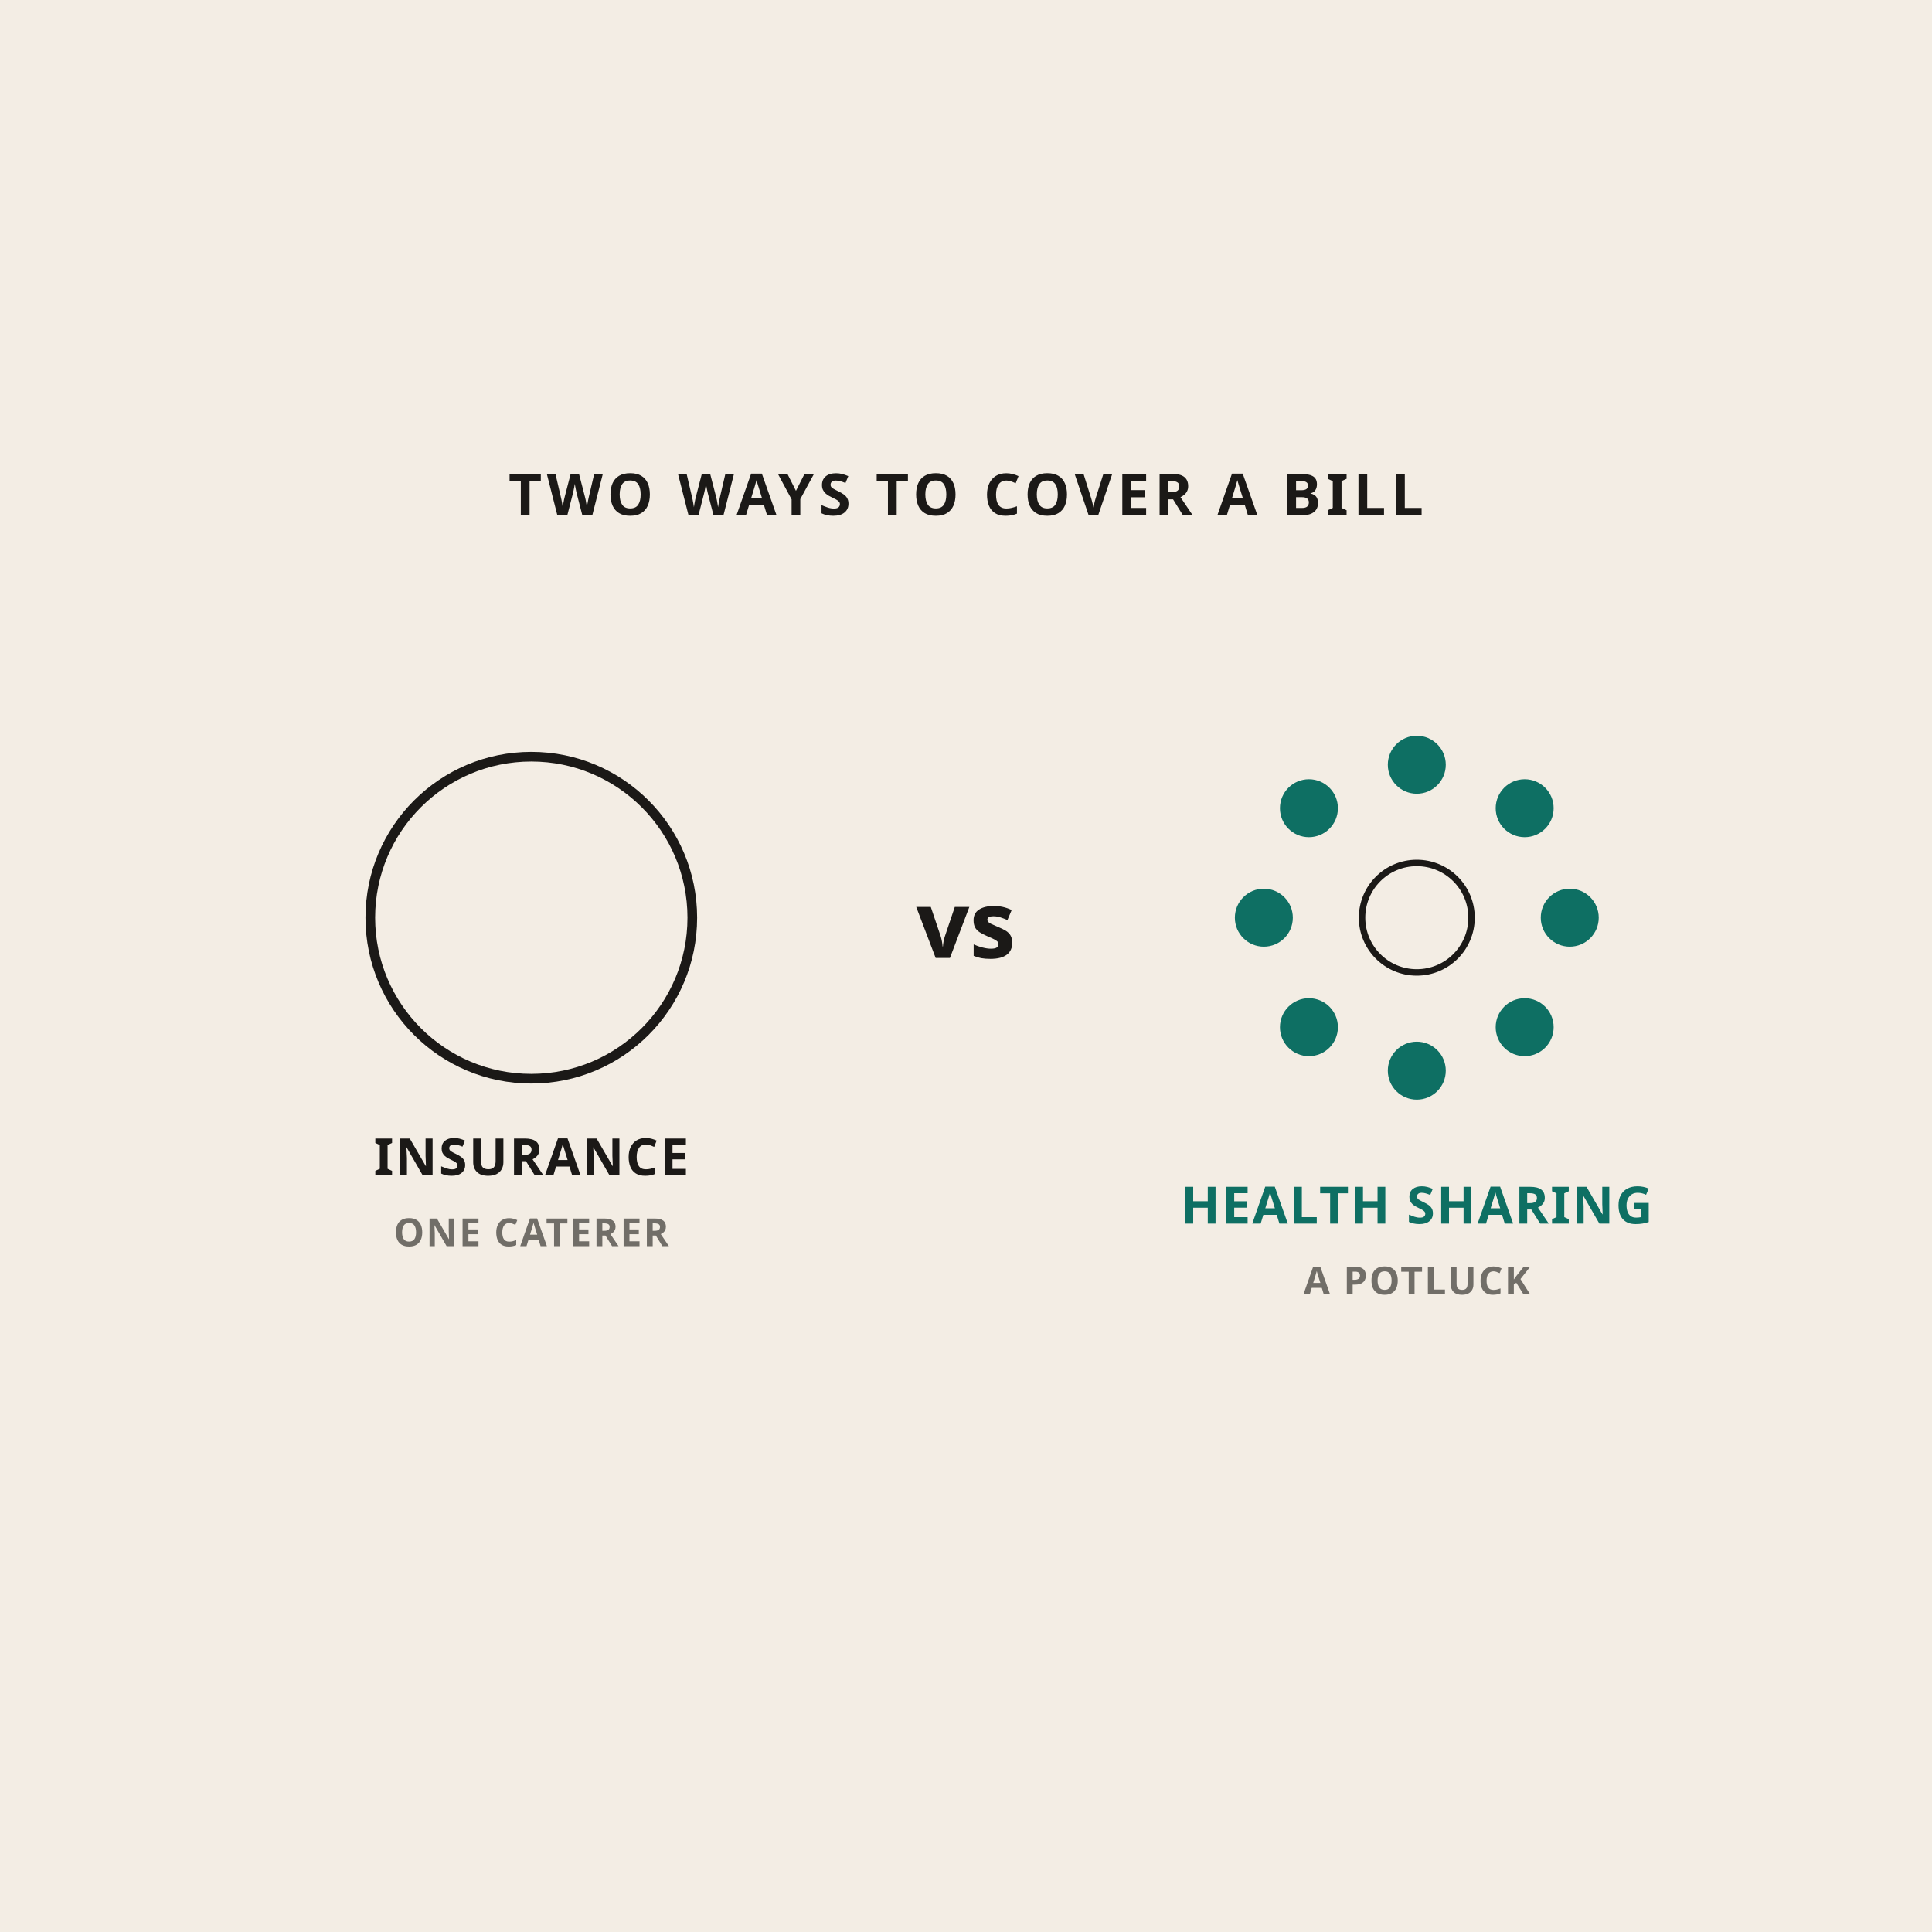
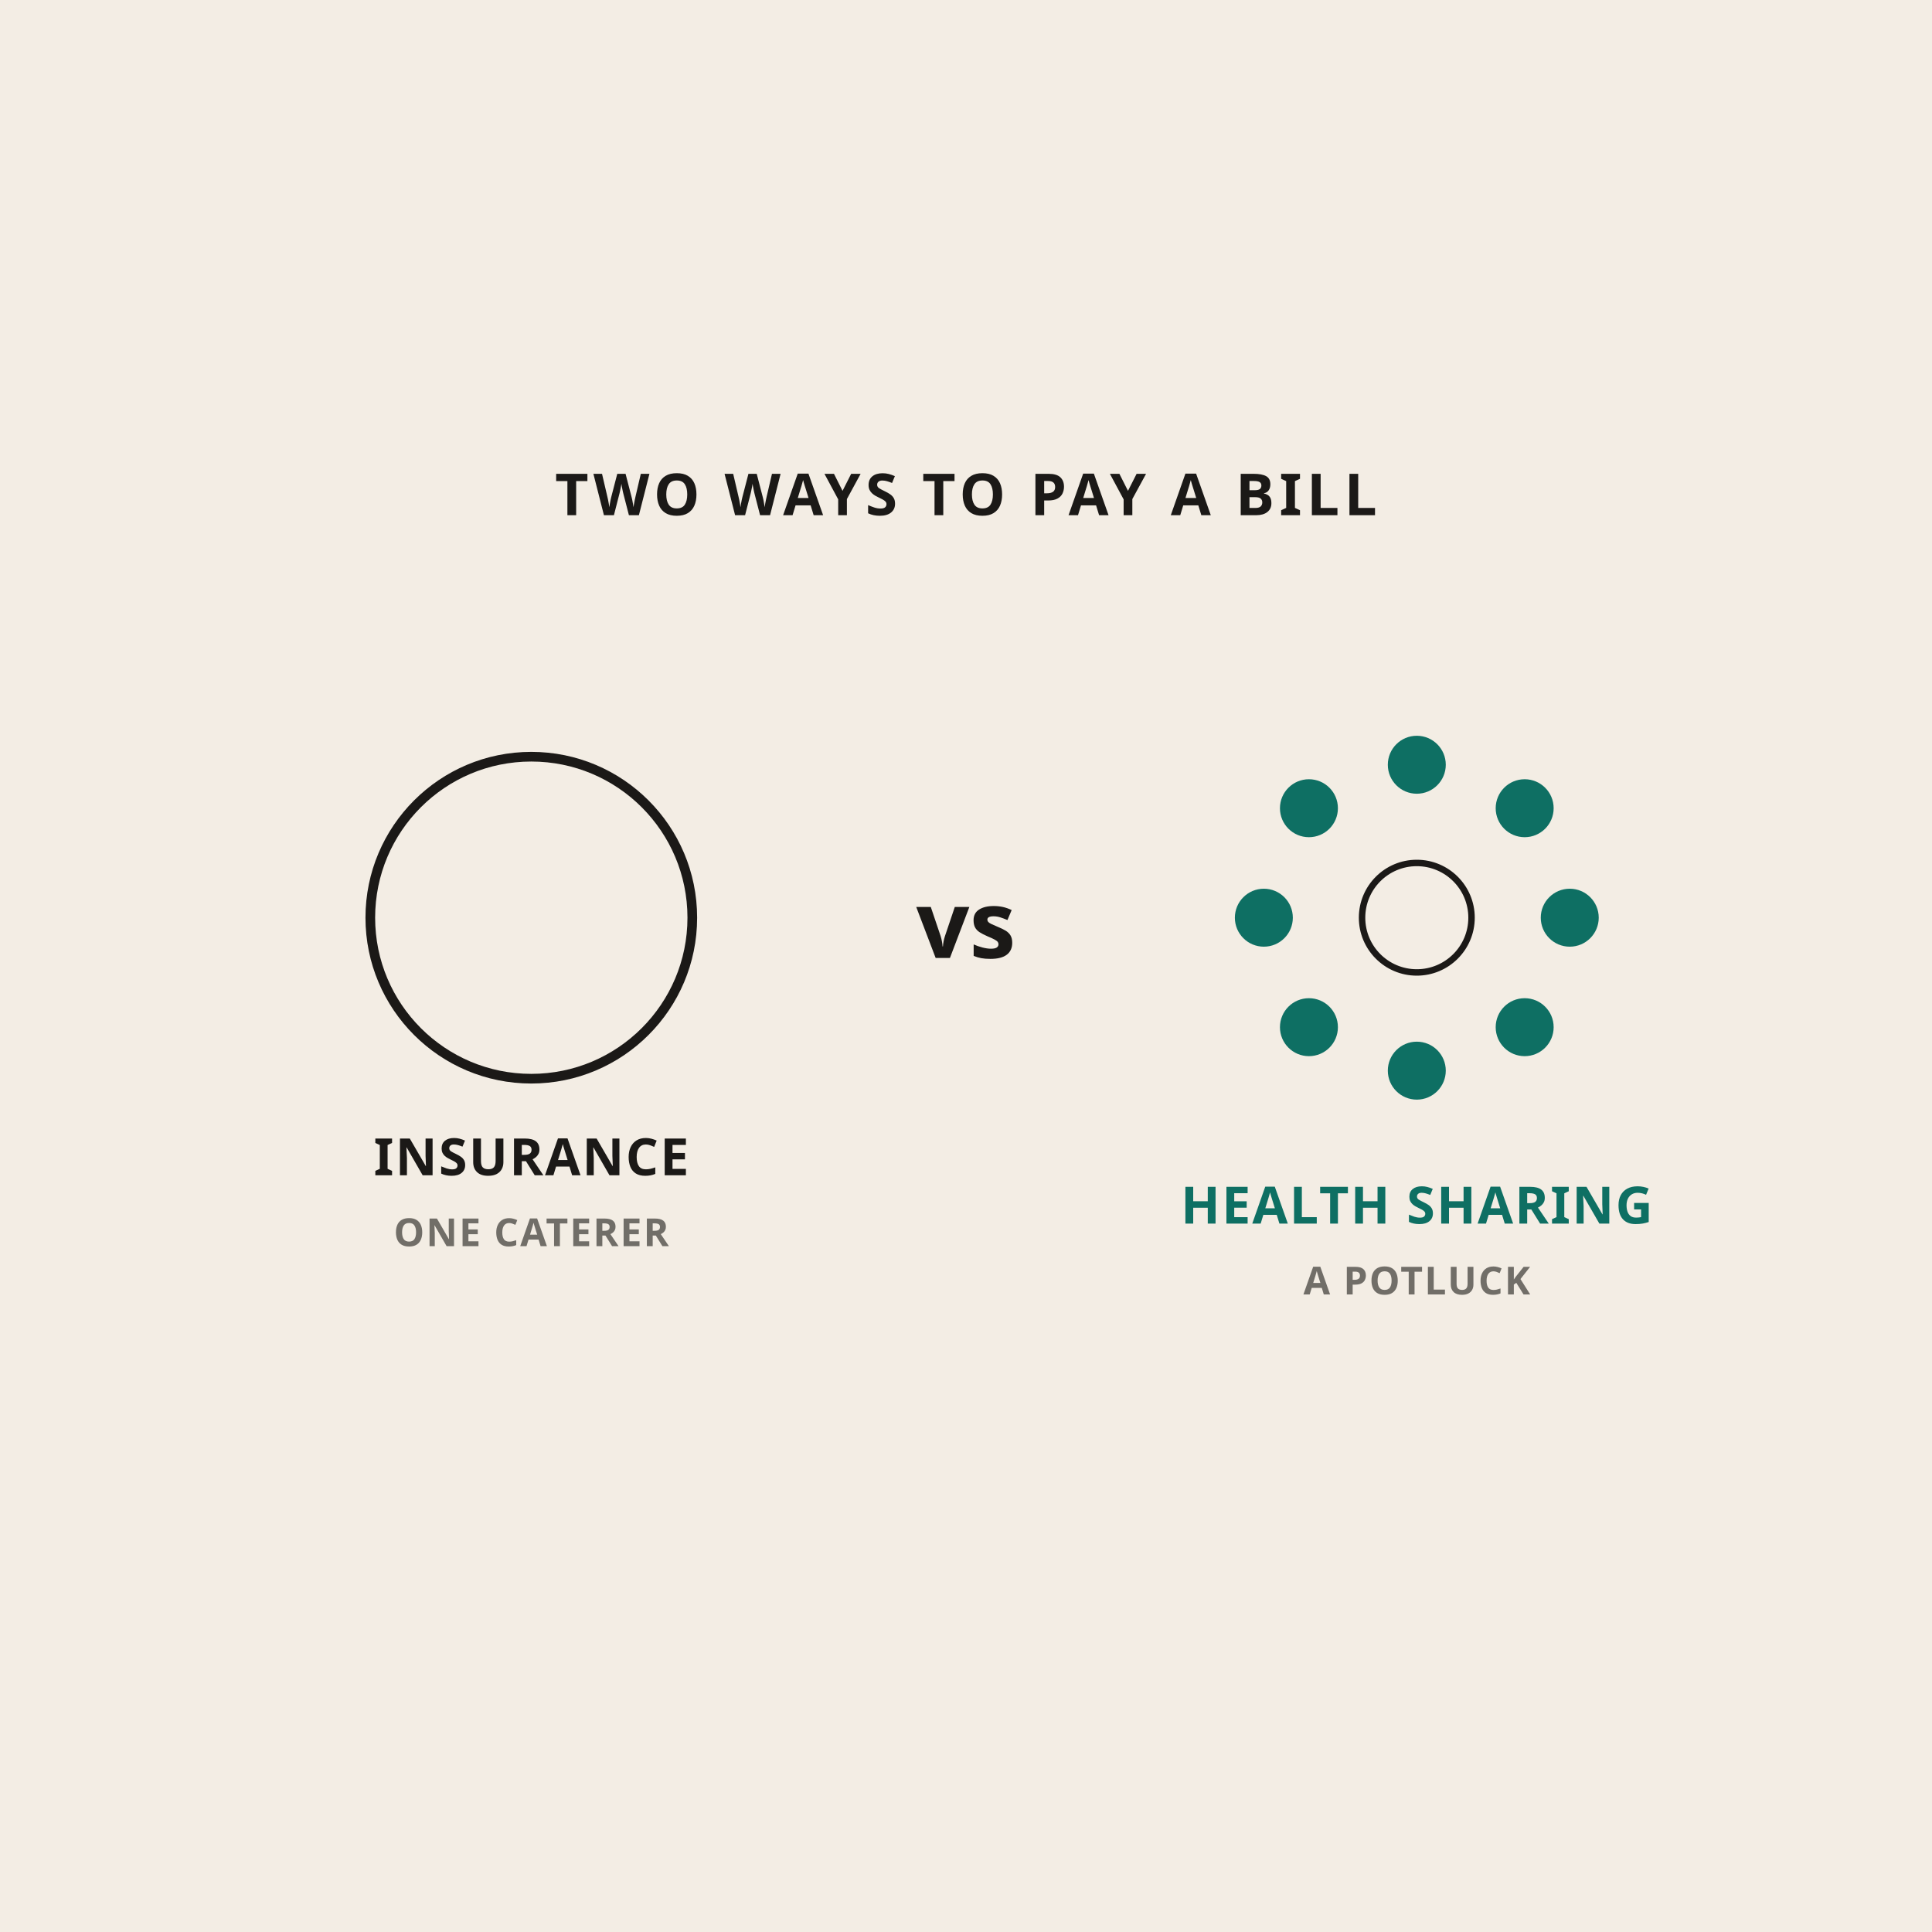
<svg xmlns="http://www.w3.org/2000/svg" width="1200" height="1200" viewBox="0 0 1200 1200" fill="none">
  <style id="normaltown-theme">.f-bg{fill:#F3EDE4}.s-bg{stroke:#F3EDE4}.f-ink{fill:#1B1917}.s-ink{stroke:#1B1917}.f-ac{fill:#0E6F63}.s-ac{stroke:#0E6F63}@media (prefers-color-scheme:dark){.f-bg{fill:#141210}.s-bg{stroke:#141210}.f-ink{fill:#F7F3EC}.s-ink{stroke:#F7F3EC}.f-ac{fill:#4FC7B4}.s-ac{stroke:#4FC7B4}}</style>
  <rect class="f-bg" width="1200" height="1200" />
-   <text class="f-ink" x="600" y="320" font-family="Manrope" font-size="36" font-weight="700" letter-spacing="3" text-anchor="middle">TWO WAYS TO COVER A BILL</text>
+   <text class="f-ink" x="600" y="320" font-family="Manrope" font-size="36" font-weight="700" letter-spacing="3" text-anchor="middle">TWO WAYS TO PAY A BILL</text>
  <circle class="s-ink" cx="330" cy="570" r="100" stroke-width="6" fill="none" />
  <text class="f-ink" x="600" y="595" font-family="Manrope" font-size="58" font-weight="800" text-anchor="middle">vs</text>
  <circle class="s-ink" cx="880" cy="570" r="34" stroke-width="4" fill="none" />
  <circle class="f-ac" cx="975" cy="570" r="18" />
  <circle class="f-ac" cx="947" cy="502" r="18" />
  <circle class="f-ac" cx="880" cy="475" r="18" />
  <circle class="f-ac" cx="813" cy="502" r="18" />
  <circle class="f-ac" cx="785" cy="570" r="18" />
  <circle class="f-ac" cx="813" cy="638" r="18" />
  <circle class="f-ac" cx="880" cy="665" r="18" />
  <circle class="f-ac" cx="947" cy="638" r="18" />
  <text class="f-ink" x="330" y="730" font-family="Manrope" font-size="32" font-weight="700" letter-spacing="1" text-anchor="middle">INSURANCE</text>
  <text class="f-ink" x="330" y="774" fill-opacity="0.6" font-family="Manrope" font-size="24" font-weight="600" letter-spacing="1" text-anchor="middle">ONE CATERER</text>
  <text class="f-ac" x="880" y="760" font-family="Manrope" font-size="32" font-weight="700" letter-spacing="1" text-anchor="middle">HEALTH SHARING</text>
  <text class="f-ink" x="880" y="804" fill-opacity="0.6" font-family="Manrope" font-size="24" font-weight="600" letter-spacing="1" text-anchor="middle">A POTLUCK</text>
</svg>
